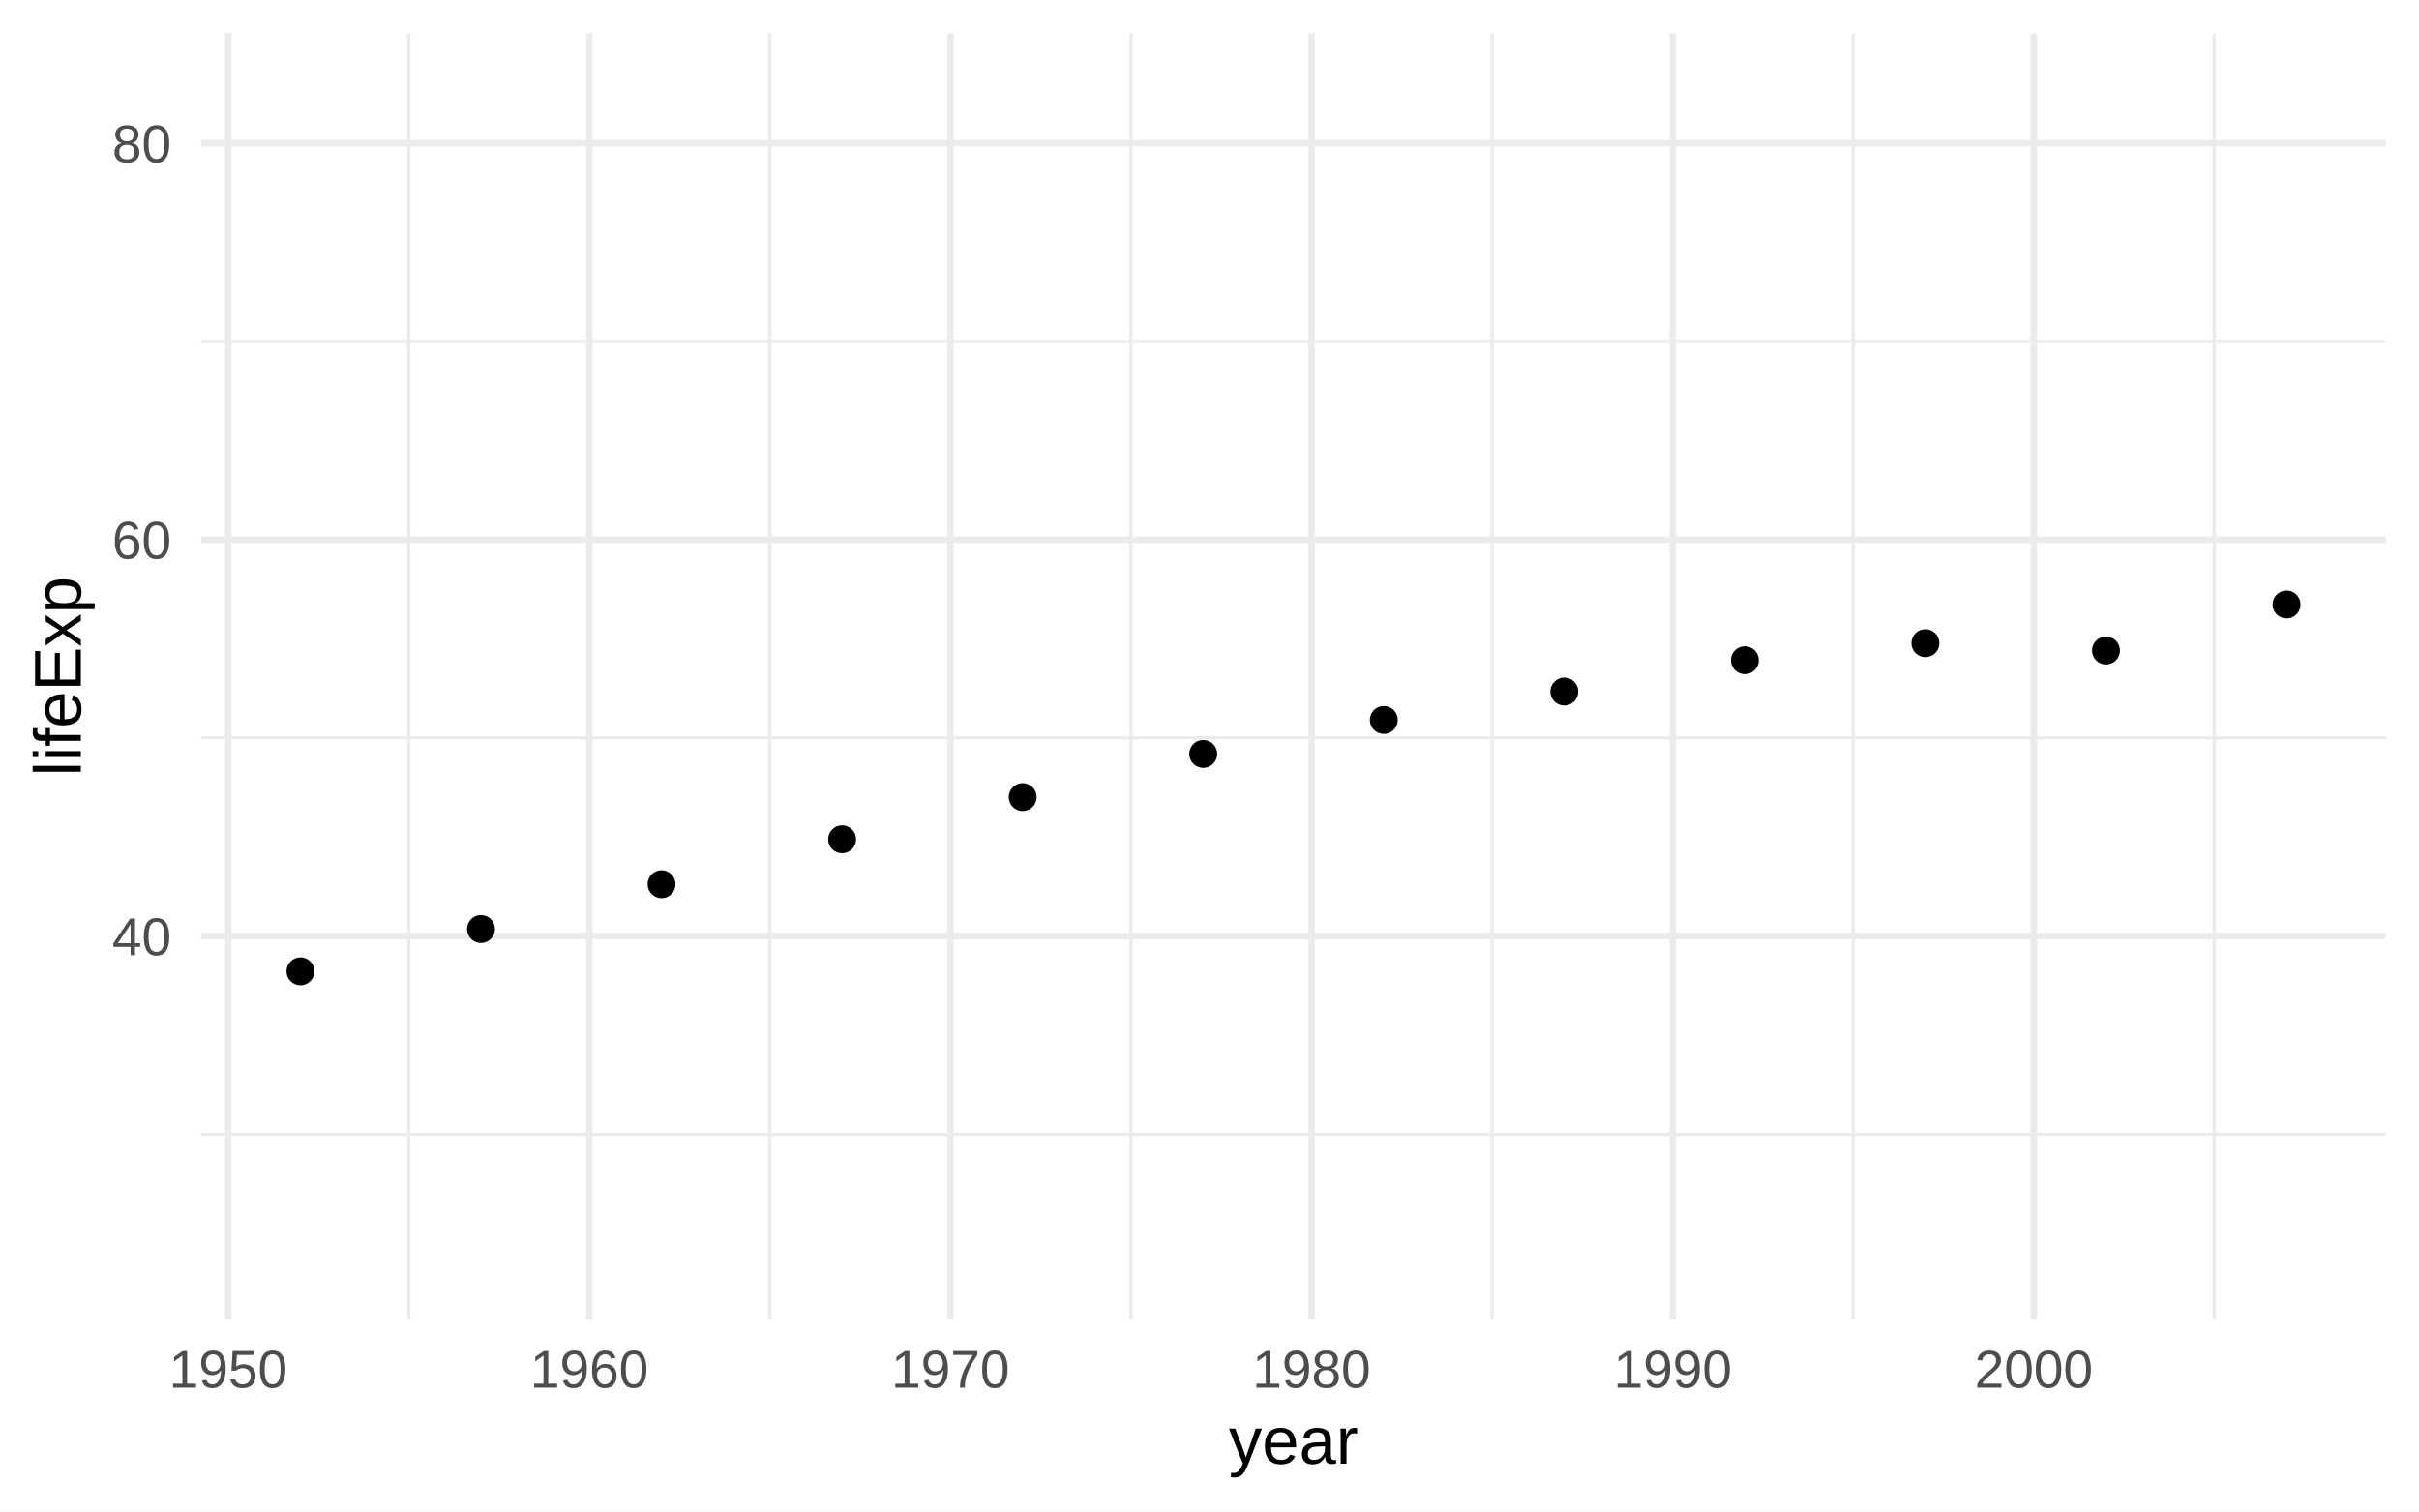
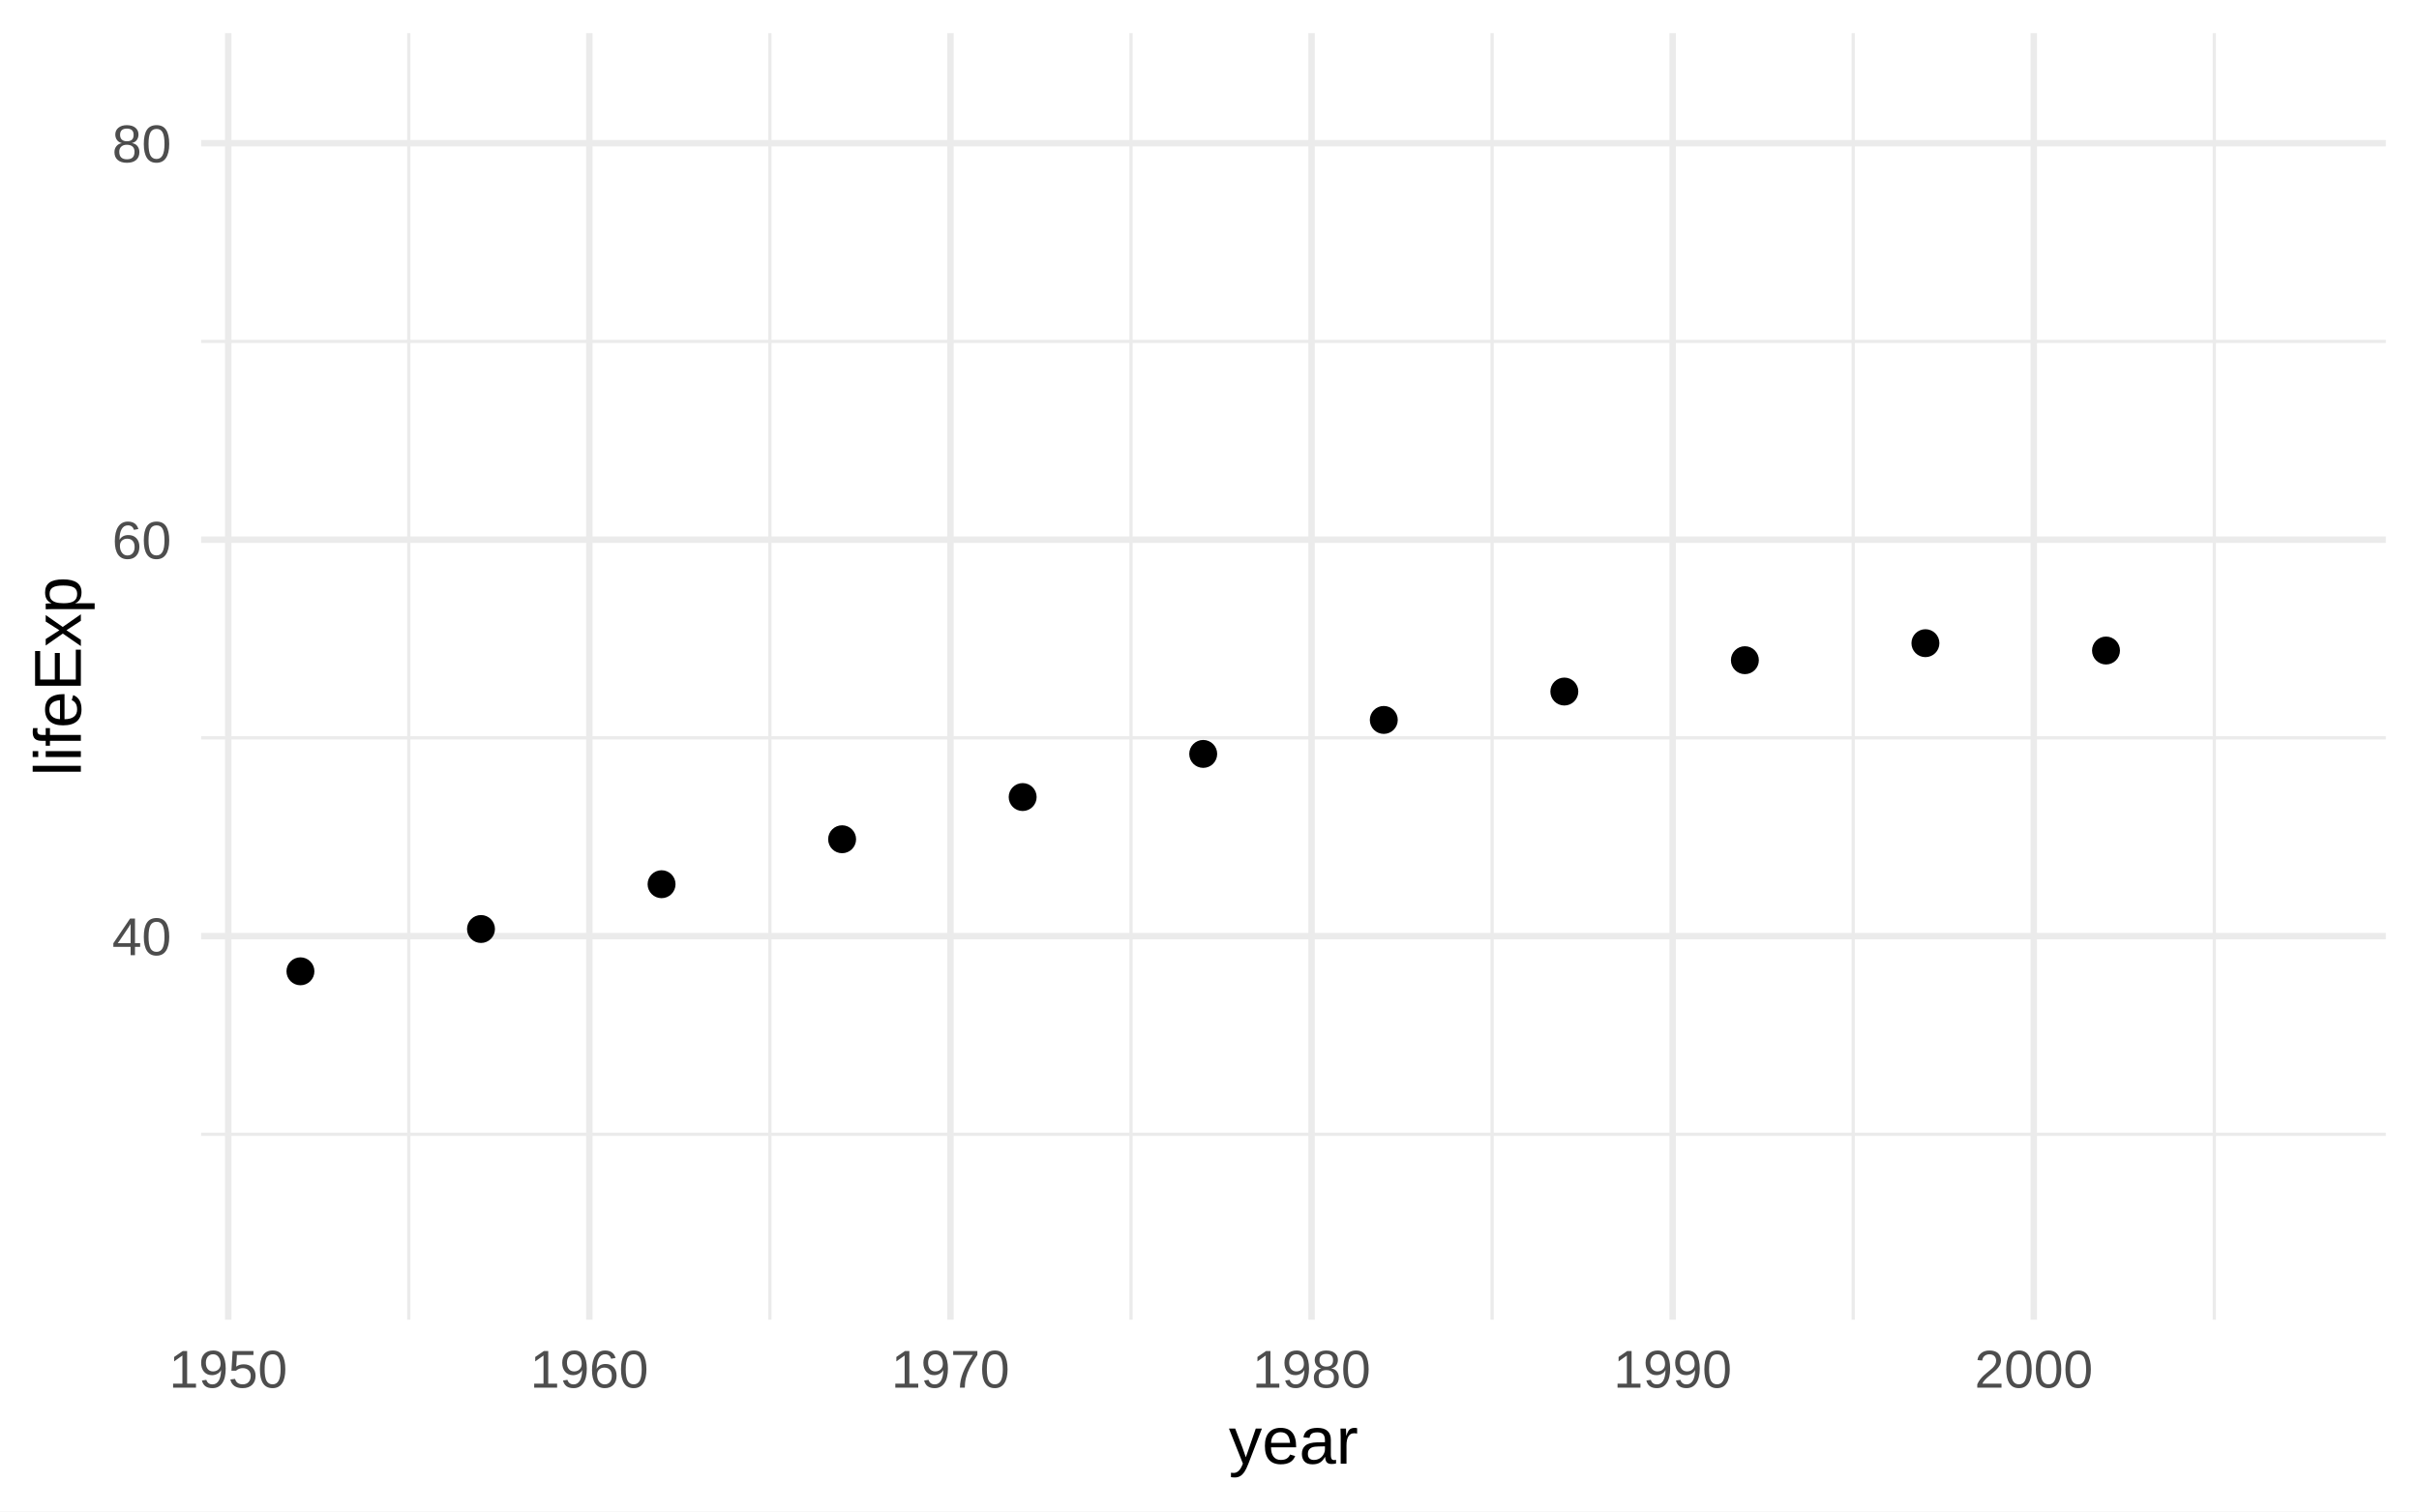
<svg xmlns="http://www.w3.org/2000/svg" class="svglite" width="800.00pt" height="500.00pt" viewBox="0 0 800.00 500.00">
  <defs>
    <style type="text/css">
    .svglite line, .svglite polyline, .svglite polygon, .svglite path, .svglite rect, .svglite circle {
      fill: none;
      stroke: #000000;
      stroke-linecap: round;
      stroke-linejoin: round;
      stroke-miterlimit: 10.00;
    }
    .svglite text {
      white-space: pre;
    }
  </style>
  </defs>
  <rect width="100%" height="100%" style="stroke: none; fill: #FFFFFF;" />
  <defs>
    <clipPath id="cpMC4wMHw4MDAuMDB8MC4wMHw1MDAuMDA=">
      <rect x="0.00" y="0.00" width="800.00" height="500.00" />
    </clipPath>
  </defs>
  <g clip-path="url(#cpMC4wMHw4MDAuMDB8MC4wMHw1MDAuMDA=)">
</g>
  <defs>
    <clipPath id="cpNjYuNTJ8Nzg5LjA0fDEwLjk2fDQzNi41NA==">
      <rect x="66.52" y="10.96" width="722.52" height="425.58" />
    </clipPath>
  </defs>
  <g clip-path="url(#cpNjYuNTJ8Nzg5LjA0fDEwLjk2fDQzNi41NA==)">
    <polyline points="66.52,375.22 789.04,375.22 " style="stroke-width: 1.07; stroke: #EBEBEB; stroke-linecap: butt;" />
    <polyline points="66.52,244.08 789.04,244.08 " style="stroke-width: 1.07; stroke: #EBEBEB; stroke-linecap: butt;" />
    <polyline points="66.52,112.94 789.04,112.94 " style="stroke-width: 1.07; stroke: #EBEBEB; stroke-linecap: butt;" />
    <polyline points="135.19,436.54 135.19,10.96 " style="stroke-width: 1.07; stroke: #EBEBEB; stroke-linecap: butt;" />
    <polyline points="254.61,436.54 254.61,10.96 " style="stroke-width: 1.07; stroke: #EBEBEB; stroke-linecap: butt;" />
    <polyline points="374.04,436.54 374.04,10.96 " style="stroke-width: 1.07; stroke: #EBEBEB; stroke-linecap: butt;" />
    <polyline points="493.46,436.54 493.46,10.96 " style="stroke-width: 1.07; stroke: #EBEBEB; stroke-linecap: butt;" />
    <polyline points="612.89,436.54 612.89,10.96 " style="stroke-width: 1.07; stroke: #EBEBEB; stroke-linecap: butt;" />
    <polyline points="732.31,436.54 732.31,10.96 " style="stroke-width: 1.07; stroke: #EBEBEB; stroke-linecap: butt;" />
    <polyline points="66.52,309.65 789.04,309.65 " style="stroke-width: 2.13; stroke: #EBEBEB; stroke-linecap: butt;" />
    <polyline points="66.52,178.51 789.04,178.51 " style="stroke-width: 2.13; stroke: #EBEBEB; stroke-linecap: butt;" />
    <polyline points="66.52,47.37 789.04,47.37 " style="stroke-width: 2.13; stroke: #EBEBEB; stroke-linecap: butt;" />
    <polyline points="75.48,436.54 75.48,10.96 " style="stroke-width: 2.13; stroke: #EBEBEB; stroke-linecap: butt;" />
    <polyline points="194.90,436.54 194.90,10.96 " style="stroke-width: 2.13; stroke: #EBEBEB; stroke-linecap: butt;" />
    <polyline points="314.33,436.54 314.33,10.96 " style="stroke-width: 2.13; stroke: #EBEBEB; stroke-linecap: butt;" />
    <polyline points="433.75,436.54 433.75,10.96 " style="stroke-width: 2.13; stroke: #EBEBEB; stroke-linecap: butt;" />
    <polyline points="553.18,436.54 553.18,10.96 " style="stroke-width: 2.13; stroke: #EBEBEB; stroke-linecap: butt;" />
    <polyline points="672.60,436.54 672.60,10.96 " style="stroke-width: 2.13; stroke: #EBEBEB; stroke-linecap: butt;" />
    <circle cx="99.36" cy="321.30" r="3.91" style="stroke-width: 1.42; fill: #000000;" />
    <circle cx="159.07" cy="307.31" r="3.91" style="stroke-width: 1.42; fill: #000000;" />
    <circle cx="218.79" cy="292.49" r="3.91" style="stroke-width: 1.42; fill: #000000;" />
    <circle cx="278.50" cy="277.62" r="3.91" style="stroke-width: 1.42; fill: #000000;" />
    <circle cx="338.21" cy="263.66" r="3.91" style="stroke-width: 1.42; fill: #000000;" />
    <circle cx="397.92" cy="249.39" r="3.91" style="stroke-width: 1.42; fill: #000000;" />
    <circle cx="457.64" cy="238.15" r="3.91" style="stroke-width: 1.42; fill: #000000;" />
    <circle cx="517.35" cy="228.76" r="3.91" style="stroke-width: 1.42; fill: #000000;" />
    <circle cx="577.06" cy="218.39" r="3.91" style="stroke-width: 1.42; fill: #000000;" />
    <circle cx="636.77" cy="212.76" r="3.91" style="stroke-width: 1.42; fill: #000000;" />
    <circle cx="696.49" cy="215.19" r="3.91" style="stroke-width: 1.42; fill: #000000;" />
-     <circle cx="756.20" cy="199.97" r="3.91" style="stroke-width: 1.42; fill: #000000;" />
  </g>
  <g clip-path="url(#cpMC4wMHw4MDAuMDB8MC4wMHw1MDAuMDA=)">
    <text x="56.66" y="315.96" text-anchor="end" style="font-size: 17.60px;fill: #4D4D4D; font-family: &quot;Arial&quot;;" textLength="19.57px" lengthAdjust="spacingAndGlyphs">40</text>
    <text x="56.66" y="184.82" text-anchor="end" style="font-size: 17.60px;fill: #4D4D4D; font-family: &quot;Arial&quot;;" textLength="19.57px" lengthAdjust="spacingAndGlyphs">60</text>
    <text x="56.66" y="53.68" text-anchor="end" style="font-size: 17.60px;fill: #4D4D4D; font-family: &quot;Arial&quot;;" textLength="19.57px" lengthAdjust="spacingAndGlyphs">80</text>
    <text x="75.48" y="459.02" text-anchor="middle" style="font-size: 17.60px;fill: #4D4D4D; font-family: &quot;Arial&quot;;" textLength="39.14px" lengthAdjust="spacingAndGlyphs">1950</text>
    <text x="194.90" y="459.02" text-anchor="middle" style="font-size: 17.60px;fill: #4D4D4D; font-family: &quot;Arial&quot;;" textLength="39.14px" lengthAdjust="spacingAndGlyphs">1960</text>
    <text x="314.33" y="459.02" text-anchor="middle" style="font-size: 17.60px;fill: #4D4D4D; font-family: &quot;Arial&quot;;" textLength="39.14px" lengthAdjust="spacingAndGlyphs">1970</text>
    <text x="433.75" y="459.02" text-anchor="middle" style="font-size: 17.60px;fill: #4D4D4D; font-family: &quot;Arial&quot;;" textLength="39.14px" lengthAdjust="spacingAndGlyphs">1980</text>
    <text x="553.18" y="459.02" text-anchor="middle" style="font-size: 17.60px;fill: #4D4D4D; font-family: &quot;Arial&quot;;" textLength="39.14px" lengthAdjust="spacingAndGlyphs">1990</text>
    <text x="672.60" y="459.02" text-anchor="middle" style="font-size: 17.60px;fill: #4D4D4D; font-family: &quot;Arial&quot;;" textLength="39.14px" lengthAdjust="spacingAndGlyphs">2000</text>
    <text x="427.78" y="484.17" text-anchor="middle" style="font-size: 22.00px; font-family: &quot;Arial&quot;;" textLength="42.80px" lengthAdjust="spacingAndGlyphs">year</text>
    <text transform="translate(26.74,223.75) rotate(-90)" text-anchor="middle" style="font-size: 22.00px; font-family: &quot;Arial&quot;;" textLength="66.03px" lengthAdjust="spacingAndGlyphs">lifeExp</text>
  </g>
</svg>
